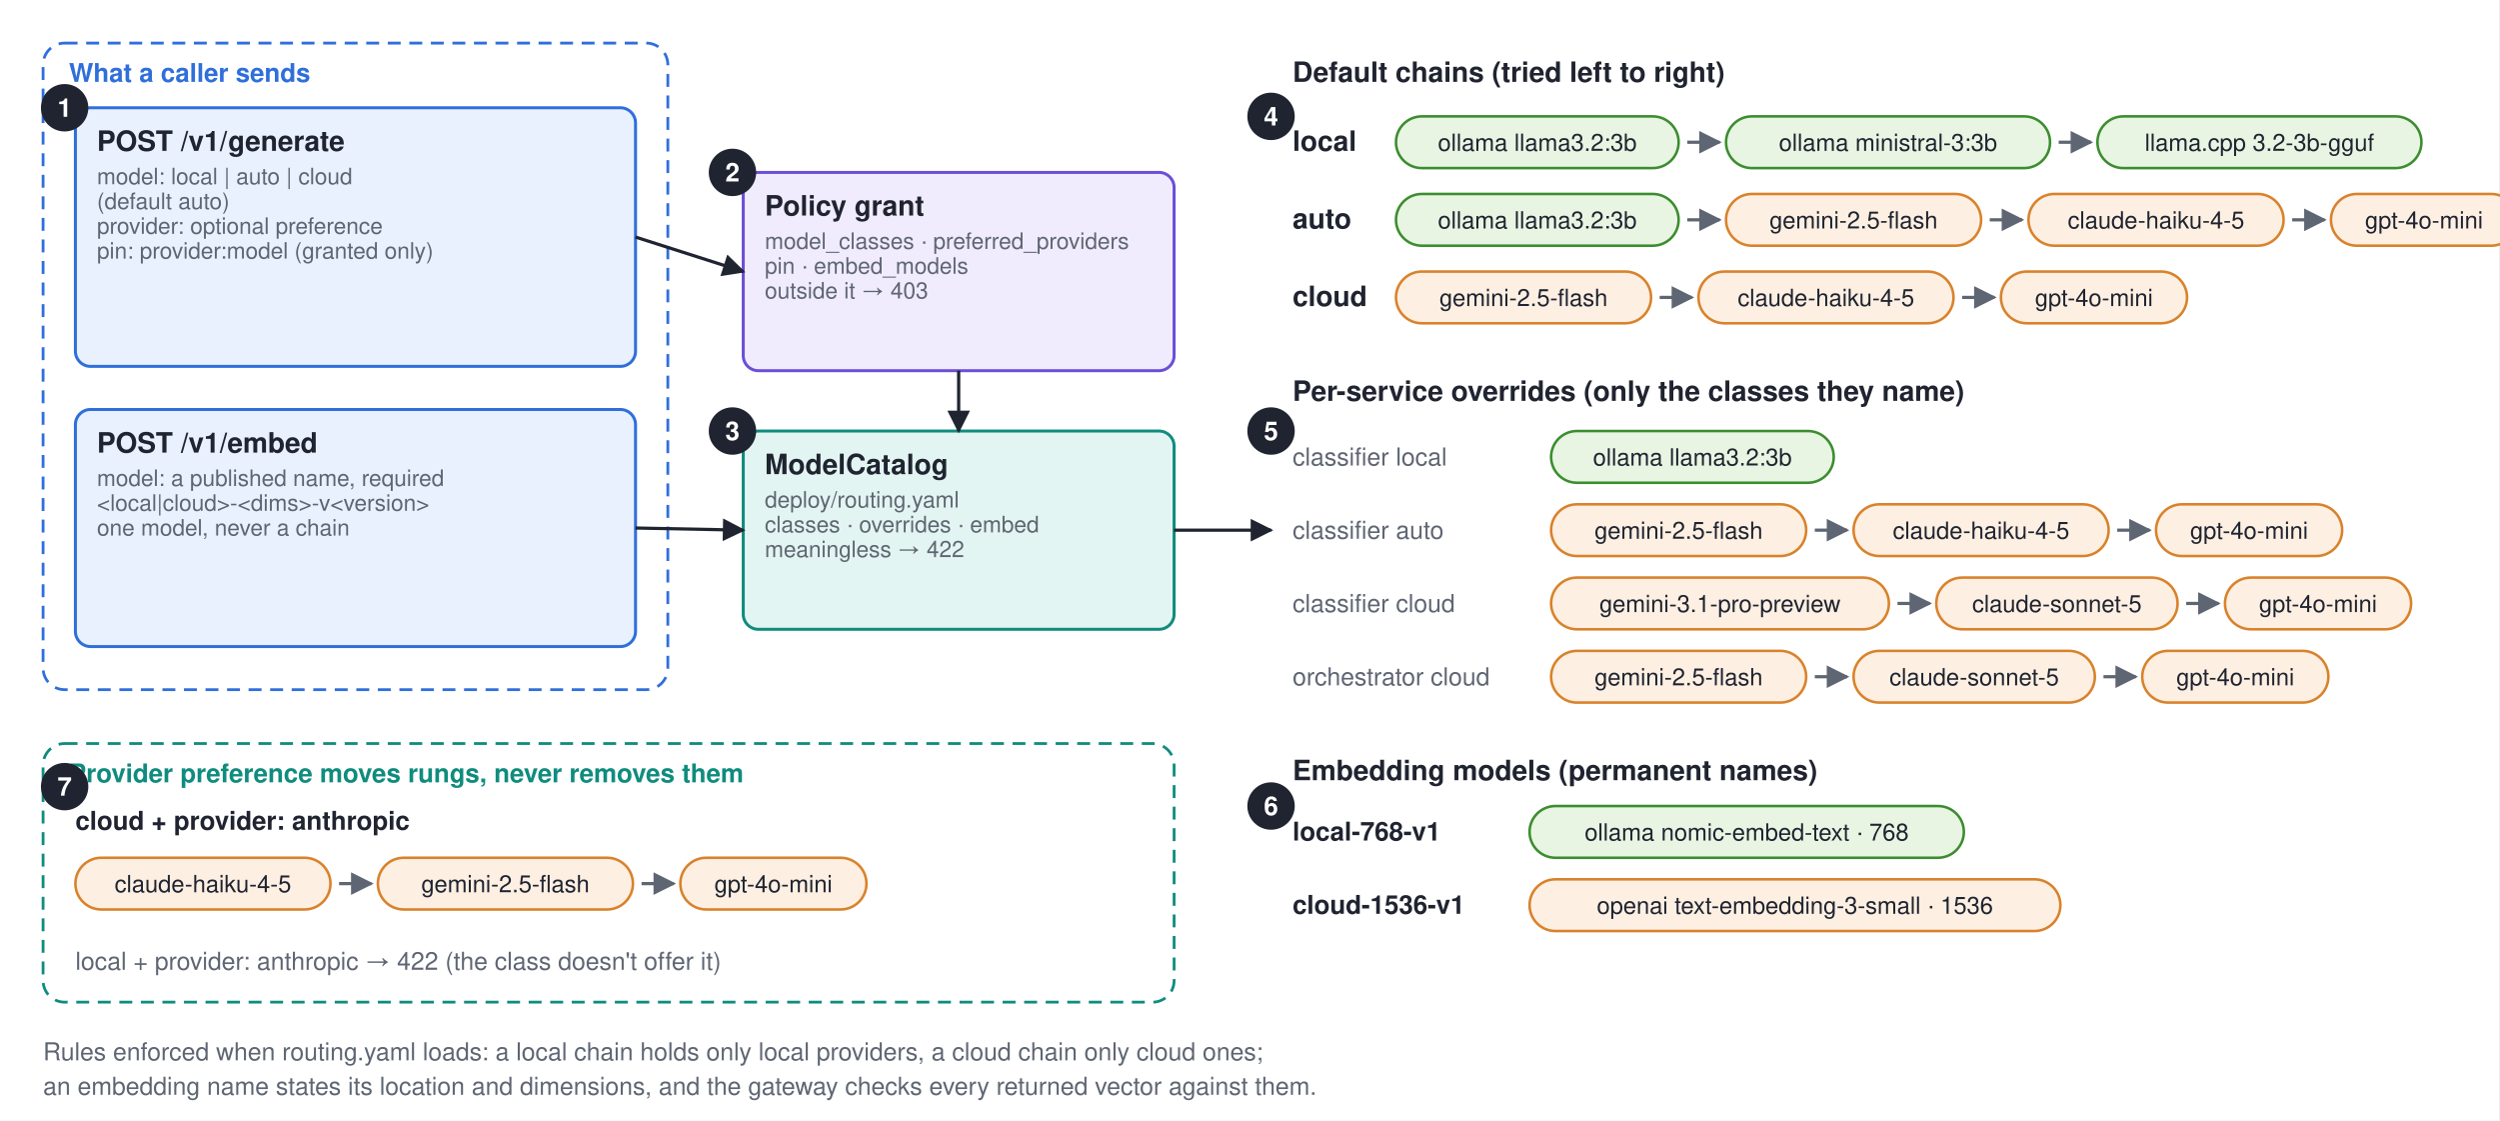
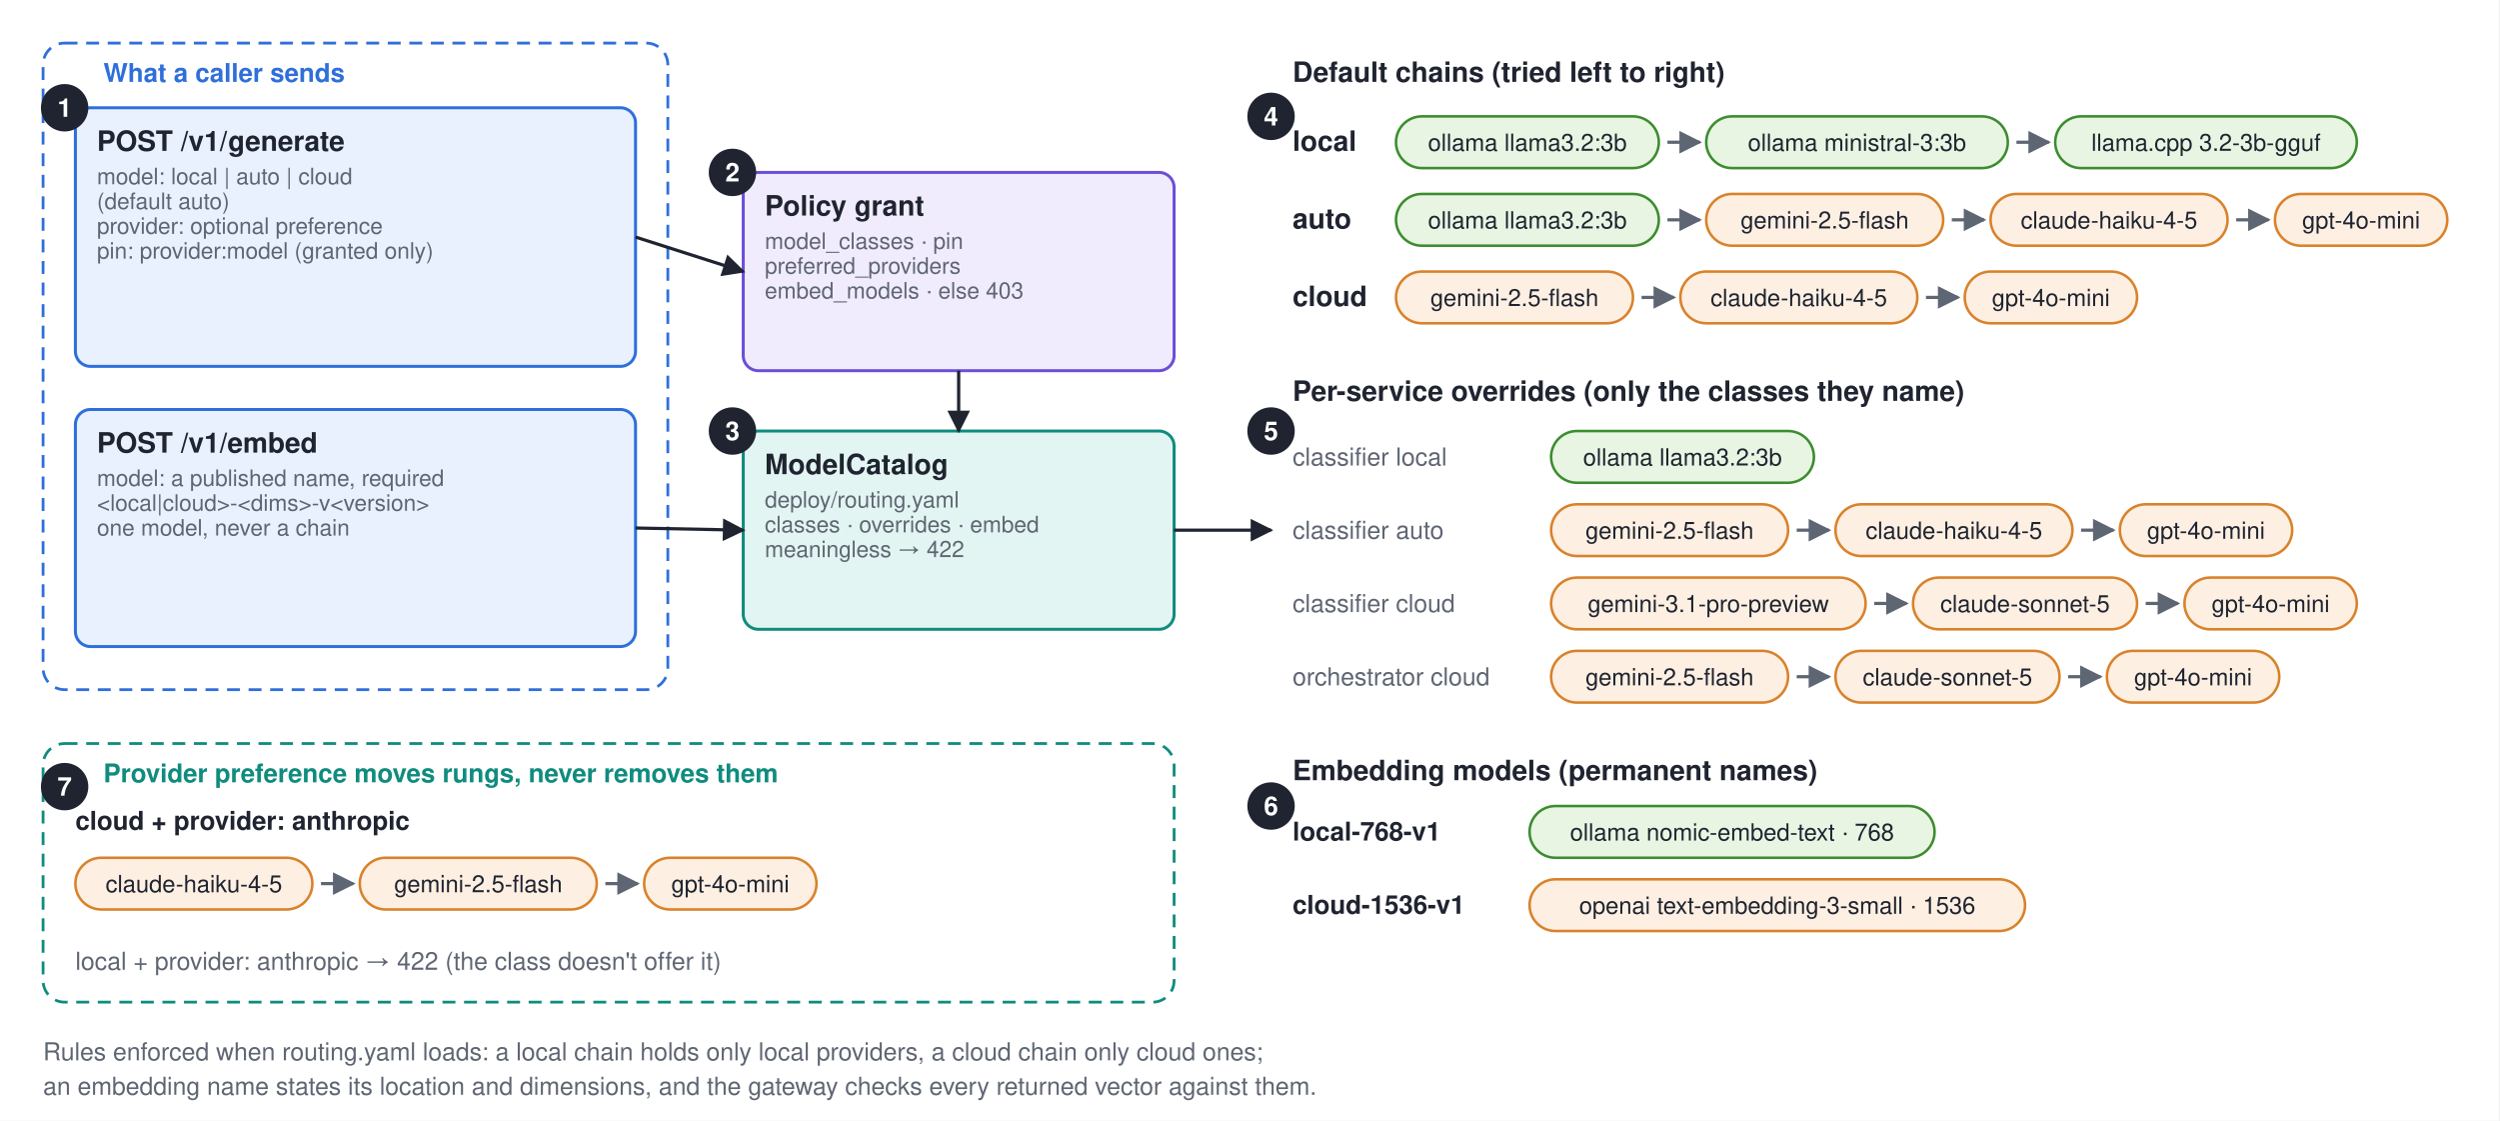
<svg xmlns="http://www.w3.org/2000/svg" viewBox="0 0 1160 520" width="1160" height="520" font-family="'Helvetica Neue', Helvetica, Arial, sans-serif" role="img">
  <defs>
    <marker id="arrow-ink" viewBox="0 0 10 10" refX="9" refY="5" markerWidth="7" markerHeight="7" orient="auto-start-reverse">
      <path d="M0,0 L10,5 L0,10 z" fill="#1F2430" />
    </marker>
    <marker id="arrow-muted" viewBox="0 0 10 10" refX="9" refY="5" markerWidth="7" markerHeight="7" orient="auto-start-reverse">
      <path d="M0,0 L10,5 L0,10 z" fill="#5F6673" />
    </marker>
    <marker id="arrow-error" viewBox="0 0 10 10" refX="9" refY="5" markerWidth="7" markerHeight="7" orient="auto-start-reverse">
      <path d="M0,0 L10,5 L0,10 z" fill="#C62828" />
    </marker>
  </defs>
  <rect width="1160" height="520" fill="#FFFFFF" />
  <rect x="20" y="20" width="290" height="300" rx="10" fill="none" stroke="#2F6FDB" stroke-width="1.3" stroke-dasharray="6 4" />
-   <text x="32" y="38" font-size="12" font-weight="bold" fill="#2F6FDB" text-anchor="start">What a caller sends</text>
+   <text x="48" y="38" font-size="12" font-weight="bold" fill="#2F6FDB" text-anchor="start">What a caller sends</text>
  <rect x="35" y="50" width="260" height="120" rx="7" fill="#E8F1FD" stroke="#2F6FDB" stroke-width="1.4" />
  <text x="45" y="70" font-size="13" font-weight="bold" fill="#1F2430" text-anchor="start">POST /v1/generate</text>
  <text x="45" y="85.5" font-size="10.5" font-weight="normal" fill="#5F6673" text-anchor="start">model: local | auto | cloud</text>
  <text x="45" y="97.0" font-size="10.5" font-weight="normal" fill="#5F6673" text-anchor="start">    (default auto)</text>
  <text x="45" y="108.5" font-size="10.5" font-weight="normal" fill="#5F6673" text-anchor="start">provider: optional preference</text>
  <text x="45" y="120.0" font-size="10.5" font-weight="normal" fill="#5F6673" text-anchor="start">pin: provider:model (granted only)</text>
  <rect x="35" y="190" width="260" height="110" rx="7" fill="#E8F1FD" stroke="#2F6FDB" stroke-width="1.4" />
  <text x="45" y="210" font-size="13" font-weight="bold" fill="#1F2430" text-anchor="start">POST /v1/embed</text>
  <text x="45" y="225.5" font-size="10.5" font-weight="normal" fill="#5F6673" text-anchor="start">model: a published name, required</text>
  <text x="45" y="237.0" font-size="10.5" font-weight="normal" fill="#5F6673" text-anchor="start">&lt;local|cloud&gt;-&lt;dims&gt;-v&lt;version&gt;</text>
  <text x="45" y="248.5" font-size="10.5" font-weight="normal" fill="#5F6673" text-anchor="start">one model, never a chain</text>
  <rect x="345" y="80" width="200" height="92" rx="7" fill="#F1ECFD" stroke="#6B4FD8" stroke-width="1.4" />
  <text x="355" y="100" font-size="13" font-weight="bold" fill="#1F2430" text-anchor="start">Policy grant</text>
-   <text x="355" y="115.5" font-size="10.5" font-weight="normal" fill="#5F6673" text-anchor="start">model_classes · preferred_providers</text>
-   <text x="355" y="127.0" font-size="10.5" font-weight="normal" fill="#5F6673" text-anchor="start">pin · embed_models</text>
-   <text x="355" y="138.5" font-size="10.5" font-weight="normal" fill="#5F6673" text-anchor="start">outside it → 403</text>
+   <text x="355" y="115.5" font-size="10.5" font-weight="normal" fill="#5F6673" text-anchor="start">model_classes · pin</text>
+   <text x="355" y="127.0" font-size="10.5" font-weight="normal" fill="#5F6673" text-anchor="start">preferred_providers</text>
+   <text x="355" y="138.5" font-size="10.5" font-weight="normal" fill="#5F6673" text-anchor="start">embed_models · else 403</text>
  <rect x="345" y="200" width="200" height="92" rx="7" fill="#E3F5F2" stroke="#0F8C7E" stroke-width="1.4" />
  <text x="355" y="220" font-size="13" font-weight="bold" fill="#1F2430" text-anchor="start">ModelCatalog</text>
  <text x="355" y="235.5" font-size="10.5" font-weight="normal" fill="#5F6673" text-anchor="start">deploy/routing.yaml</text>
  <text x="355" y="247.0" font-size="10.5" font-weight="normal" fill="#5F6673" text-anchor="start">classes · overrides · embed</text>
  <text x="355" y="258.5" font-size="10.5" font-weight="normal" fill="#5F6673" text-anchor="start">meaningless → 422</text>
  <polyline points="295,110 345,126" fill="none" stroke="#1F2430" stroke-width="1.5" marker-end="url(#arrow-ink)" />
  <polyline points="295,245 345,246" fill="none" stroke="#1F2430" stroke-width="1.5" marker-end="url(#arrow-ink)" />
  <polyline points="445,172 445,200" fill="none" stroke="#1F2430" stroke-width="1.5" marker-end="url(#arrow-ink)" />
  <polyline points="545,246 590,246" fill="none" stroke="#1F2430" stroke-width="1.5" marker-end="url(#arrow-ink)" />
  <text x="600" y="38" font-size="13" font-weight="bold" fill="#1F2430" text-anchor="start">Default chains (tried left to right)</text>
  <text x="600" y="70" font-size="13" font-weight="bold" fill="#1F2430" text-anchor="start">local</text>
-   <rect x="648" y="54" width="131.2" height="24" rx="12" fill="#E8F5E3" stroke="#3C8D2F" stroke-width="1.2" />
-   <text x="713.6" y="70" font-size="11" font-weight="normal" fill="#1F2430" text-anchor="middle">ollama llama3.2:3b</text>
-   <polyline points="783.2,66 798.2,66" fill="none" stroke="#5F6673" stroke-width="1.5" marker-end="url(#arrow-muted)" />
-   <rect x="801.2" y="54" width="150.4" height="24" rx="12" fill="#E8F5E3" stroke="#3C8D2F" stroke-width="1.2" />
-   <text x="876.4" y="70" font-size="11" font-weight="normal" fill="#1F2430" text-anchor="middle">ollama ministral-3:3b</text>
-   <polyline points="955.6,66 970.6,66" fill="none" stroke="#5F6673" stroke-width="1.5" marker-end="url(#arrow-muted)" />
-   <rect x="973.6" y="54" width="150.4" height="24" rx="12" fill="#E8F5E3" stroke="#3C8D2F" stroke-width="1.2" />
-   <text x="1048.8" y="70" font-size="11" font-weight="normal" fill="#1F2430" text-anchor="middle">llama.cpp 3.2-3b-gguf</text>
+   <rect x="648" y="54" width="122.0" height="24" rx="12" fill="#E8F5E3" stroke="#3C8D2F" stroke-width="1.2" />
+   <text x="709.0" y="70" font-size="11" font-weight="normal" fill="#1F2430" text-anchor="middle">ollama llama3.2:3b</text>
+   <polyline points="774.0,66 789.0,66" fill="none" stroke="#5F6673" stroke-width="1.5" marker-end="url(#arrow-muted)" />
+   <rect x="792.0" y="54" width="140.0" height="24" rx="12" fill="#E8F5E3" stroke="#3C8D2F" stroke-width="1.2" />
+   <text x="862.0" y="70" font-size="11" font-weight="normal" fill="#1F2430" text-anchor="middle">ollama ministral-3:3b</text>
+   <polyline points="936.0,66 951.0,66" fill="none" stroke="#5F6673" stroke-width="1.5" marker-end="url(#arrow-muted)" />
+   <rect x="954.0" y="54" width="140.0" height="24" rx="12" fill="#E8F5E3" stroke="#3C8D2F" stroke-width="1.2" />
+   <text x="1024.0" y="70" font-size="11" font-weight="normal" fill="#1F2430" text-anchor="middle">llama.cpp 3.2-3b-gguf</text>
  <text x="600" y="106" font-size="13" font-weight="bold" fill="#1F2430" text-anchor="start">auto</text>
-   <rect x="648" y="90" width="131.2" height="24" rx="12" fill="#E8F5E3" stroke="#3C8D2F" stroke-width="1.2" />
-   <text x="713.6" y="106" font-size="11" font-weight="normal" fill="#1F2430" text-anchor="middle">ollama llama3.2:3b</text>
-   <polyline points="783.2,102 798.2,102" fill="none" stroke="#5F6673" stroke-width="1.5" marker-end="url(#arrow-muted)" />
-   <rect x="801.2" y="90" width="118.4" height="24" rx="12" fill="#FDEFE2" stroke="#D9822B" stroke-width="1.2" />
-   <text x="860.4" y="106" font-size="11" font-weight="normal" fill="#1F2430" text-anchor="middle">gemini-2.5-flash</text>
-   <polyline points="923.6,102 938.6,102" fill="none" stroke="#5F6673" stroke-width="1.5" marker-end="url(#arrow-muted)" />
-   <rect x="941.6" y="90" width="118.4" height="24" rx="12" fill="#FDEFE2" stroke="#D9822B" stroke-width="1.2" />
-   <text x="1000.8" y="106" font-size="11" font-weight="normal" fill="#1F2430" text-anchor="middle">claude-haiku-4-5</text>
-   <polyline points="1064.0,102 1079.0,102" fill="none" stroke="#5F6673" stroke-width="1.5" marker-end="url(#arrow-muted)" />
-   <rect x="1082.0" y="90" width="86.4" height="24" rx="12" fill="#FDEFE2" stroke="#D9822B" stroke-width="1.2" />
-   <text x="1125.2" y="106" font-size="11" font-weight="normal" fill="#1F2430" text-anchor="middle">gpt-4o-mini</text>
+   <rect x="648" y="90" width="122.0" height="24" rx="12" fill="#E8F5E3" stroke="#3C8D2F" stroke-width="1.2" />
+   <text x="709.0" y="106" font-size="11" font-weight="normal" fill="#1F2430" text-anchor="middle">ollama llama3.2:3b</text>
+   <polyline points="774.0,102 789.0,102" fill="none" stroke="#5F6673" stroke-width="1.5" marker-end="url(#arrow-muted)" />
+   <rect x="792.0" y="90" width="110.0" height="24" rx="12" fill="#FDEFE2" stroke="#D9822B" stroke-width="1.2" />
+   <text x="847.0" y="106" font-size="11" font-weight="normal" fill="#1F2430" text-anchor="middle">gemini-2.5-flash</text>
+   <polyline points="906.0,102 921.0,102" fill="none" stroke="#5F6673" stroke-width="1.5" marker-end="url(#arrow-muted)" />
+   <rect x="924.0" y="90" width="110.0" height="24" rx="12" fill="#FDEFE2" stroke="#D9822B" stroke-width="1.2" />
+   <text x="979.0" y="106" font-size="11" font-weight="normal" fill="#1F2430" text-anchor="middle">claude-haiku-4-5</text>
+   <polyline points="1038.0,102 1053.0,102" fill="none" stroke="#5F6673" stroke-width="1.5" marker-end="url(#arrow-muted)" />
+   <rect x="1056.0" y="90" width="80.0" height="24" rx="12" fill="#FDEFE2" stroke="#D9822B" stroke-width="1.2" />
+   <text x="1096.0" y="106" font-size="11" font-weight="normal" fill="#1F2430" text-anchor="middle">gpt-4o-mini</text>
  <text x="600" y="142" font-size="13" font-weight="bold" fill="#1F2430" text-anchor="start">cloud</text>
-   <rect x="648" y="126" width="118.4" height="24" rx="12" fill="#FDEFE2" stroke="#D9822B" stroke-width="1.2" />
-   <text x="707.2" y="142" font-size="11" font-weight="normal" fill="#1F2430" text-anchor="middle">gemini-2.5-flash</text>
-   <polyline points="770.4,138 785.4,138" fill="none" stroke="#5F6673" stroke-width="1.5" marker-end="url(#arrow-muted)" />
-   <rect x="788.4" y="126" width="118.4" height="24" rx="12" fill="#FDEFE2" stroke="#D9822B" stroke-width="1.2" />
-   <text x="847.6" y="142" font-size="11" font-weight="normal" fill="#1F2430" text-anchor="middle">claude-haiku-4-5</text>
-   <polyline points="910.8,138 925.8,138" fill="none" stroke="#5F6673" stroke-width="1.5" marker-end="url(#arrow-muted)" />
-   <rect x="928.8" y="126" width="86.4" height="24" rx="12" fill="#FDEFE2" stroke="#D9822B" stroke-width="1.2" />
-   <text x="972.0" y="142" font-size="11" font-weight="normal" fill="#1F2430" text-anchor="middle">gpt-4o-mini</text>
+   <rect x="648" y="126" width="110.0" height="24" rx="12" fill="#FDEFE2" stroke="#D9822B" stroke-width="1.2" />
+   <text x="703.0" y="142" font-size="11" font-weight="normal" fill="#1F2430" text-anchor="middle">gemini-2.5-flash</text>
+   <polyline points="762.0,138 777.0,138" fill="none" stroke="#5F6673" stroke-width="1.5" marker-end="url(#arrow-muted)" />
+   <rect x="780.0" y="126" width="110.0" height="24" rx="12" fill="#FDEFE2" stroke="#D9822B" stroke-width="1.2" />
+   <text x="835.0" y="142" font-size="11" font-weight="normal" fill="#1F2430" text-anchor="middle">claude-haiku-4-5</text>
+   <polyline points="894.0,138 909.0,138" fill="none" stroke="#5F6673" stroke-width="1.5" marker-end="url(#arrow-muted)" />
+   <rect x="912.0" y="126" width="80.0" height="24" rx="12" fill="#FDEFE2" stroke="#D9822B" stroke-width="1.2" />
+   <text x="952.0" y="142" font-size="11" font-weight="normal" fill="#1F2430" text-anchor="middle">gpt-4o-mini</text>
  <text x="600" y="186" font-size="13" font-weight="bold" fill="#1F2430" text-anchor="start">Per-service overrides (only the classes they name)</text>
  <text x="600" y="216" font-size="11.5" font-weight="normal" fill="#5F6673" text-anchor="start">classifier local</text>
-   <rect x="720" y="200" width="131.2" height="24" rx="12" fill="#E8F5E3" stroke="#3C8D2F" stroke-width="1.2" />
-   <text x="785.6" y="216" font-size="11" font-weight="normal" fill="#1F2430" text-anchor="middle">ollama llama3.2:3b</text>
+   <rect x="720" y="200" width="122.0" height="24" rx="12" fill="#E8F5E3" stroke="#3C8D2F" stroke-width="1.2" />
+   <text x="781.0" y="216" font-size="11" font-weight="normal" fill="#1F2430" text-anchor="middle">ollama llama3.2:3b</text>
  <text x="600" y="250" font-size="11.5" font-weight="normal" fill="#5F6673" text-anchor="start">classifier auto</text>
-   <rect x="720" y="234" width="118.4" height="24" rx="12" fill="#FDEFE2" stroke="#D9822B" stroke-width="1.2" />
-   <text x="779.2" y="250" font-size="11" font-weight="normal" fill="#1F2430" text-anchor="middle">gemini-2.5-flash</text>
-   <polyline points="842.4,246 857.4,246" fill="none" stroke="#5F6673" stroke-width="1.5" marker-end="url(#arrow-muted)" />
-   <rect x="860.4" y="234" width="118.4" height="24" rx="12" fill="#FDEFE2" stroke="#D9822B" stroke-width="1.2" />
-   <text x="919.6" y="250" font-size="11" font-weight="normal" fill="#1F2430" text-anchor="middle">claude-haiku-4-5</text>
-   <polyline points="982.8,246 997.8,246" fill="none" stroke="#5F6673" stroke-width="1.5" marker-end="url(#arrow-muted)" />
-   <rect x="1000.8" y="234" width="86.4" height="24" rx="12" fill="#FDEFE2" stroke="#D9822B" stroke-width="1.2" />
-   <text x="1044.0" y="250" font-size="11" font-weight="normal" fill="#1F2430" text-anchor="middle">gpt-4o-mini</text>
+   <rect x="720" y="234" width="110.0" height="24" rx="12" fill="#FDEFE2" stroke="#D9822B" stroke-width="1.2" />
+   <text x="775.0" y="250" font-size="11" font-weight="normal" fill="#1F2430" text-anchor="middle">gemini-2.5-flash</text>
+   <polyline points="834.0,246 849.0,246" fill="none" stroke="#5F6673" stroke-width="1.5" marker-end="url(#arrow-muted)" />
+   <rect x="852.0" y="234" width="110.0" height="24" rx="12" fill="#FDEFE2" stroke="#D9822B" stroke-width="1.2" />
+   <text x="907.0" y="250" font-size="11" font-weight="normal" fill="#1F2430" text-anchor="middle">claude-haiku-4-5</text>
+   <polyline points="966.0,246 981.0,246" fill="none" stroke="#5F6673" stroke-width="1.5" marker-end="url(#arrow-muted)" />
+   <rect x="984.0" y="234" width="80.0" height="24" rx="12" fill="#FDEFE2" stroke="#D9822B" stroke-width="1.2" />
+   <text x="1024.0" y="250" font-size="11" font-weight="normal" fill="#1F2430" text-anchor="middle">gpt-4o-mini</text>
  <text x="600" y="284" font-size="11.5" font-weight="normal" fill="#5F6673" text-anchor="start">classifier cloud</text>
-   <rect x="720" y="268" width="156.8" height="24" rx="12" fill="#FDEFE2" stroke="#D9822B" stroke-width="1.2" />
-   <text x="798.4" y="284" font-size="11" font-weight="normal" fill="#1F2430" text-anchor="middle">gemini-3.1-pro-preview</text>
-   <polyline points="880.8,280 895.8,280" fill="none" stroke="#5F6673" stroke-width="1.5" marker-end="url(#arrow-muted)" />
-   <rect x="898.8" y="268" width="112.0" height="24" rx="12" fill="#FDEFE2" stroke="#D9822B" stroke-width="1.2" />
-   <text x="954.8" y="284" font-size="11" font-weight="normal" fill="#1F2430" text-anchor="middle">claude-sonnet-5</text>
-   <polyline points="1014.8,280 1029.8,280" fill="none" stroke="#5F6673" stroke-width="1.5" marker-end="url(#arrow-muted)" />
-   <rect x="1032.8" y="268" width="86.4" height="24" rx="12" fill="#FDEFE2" stroke="#D9822B" stroke-width="1.2" />
-   <text x="1076.0" y="284" font-size="11" font-weight="normal" fill="#1F2430" text-anchor="middle">gpt-4o-mini</text>
+   <rect x="720" y="268" width="146.0" height="24" rx="12" fill="#FDEFE2" stroke="#D9822B" stroke-width="1.2" />
+   <text x="793.0" y="284" font-size="11" font-weight="normal" fill="#1F2430" text-anchor="middle">gemini-3.1-pro-preview</text>
+   <polyline points="870.0,280 885.0,280" fill="none" stroke="#5F6673" stroke-width="1.5" marker-end="url(#arrow-muted)" />
+   <rect x="888.0" y="268" width="104.0" height="24" rx="12" fill="#FDEFE2" stroke="#D9822B" stroke-width="1.2" />
+   <text x="940.0" y="284" font-size="11" font-weight="normal" fill="#1F2430" text-anchor="middle">claude-sonnet-5</text>
+   <polyline points="996.0,280 1011.0,280" fill="none" stroke="#5F6673" stroke-width="1.5" marker-end="url(#arrow-muted)" />
+   <rect x="1014.0" y="268" width="80.0" height="24" rx="12" fill="#FDEFE2" stroke="#D9822B" stroke-width="1.2" />
+   <text x="1054.0" y="284" font-size="11" font-weight="normal" fill="#1F2430" text-anchor="middle">gpt-4o-mini</text>
  <text x="600" y="318" font-size="11.5" font-weight="normal" fill="#5F6673" text-anchor="start">orchestrator cloud</text>
-   <rect x="720" y="302" width="118.4" height="24" rx="12" fill="#FDEFE2" stroke="#D9822B" stroke-width="1.2" />
-   <text x="779.2" y="318" font-size="11" font-weight="normal" fill="#1F2430" text-anchor="middle">gemini-2.5-flash</text>
-   <polyline points="842.4,314 857.4,314" fill="none" stroke="#5F6673" stroke-width="1.5" marker-end="url(#arrow-muted)" />
-   <rect x="860.4" y="302" width="112.0" height="24" rx="12" fill="#FDEFE2" stroke="#D9822B" stroke-width="1.2" />
-   <text x="916.4" y="318" font-size="11" font-weight="normal" fill="#1F2430" text-anchor="middle">claude-sonnet-5</text>
-   <polyline points="976.4,314 991.4,314" fill="none" stroke="#5F6673" stroke-width="1.5" marker-end="url(#arrow-muted)" />
-   <rect x="994.4" y="302" width="86.4" height="24" rx="12" fill="#FDEFE2" stroke="#D9822B" stroke-width="1.2" />
-   <text x="1037.6" y="318" font-size="11" font-weight="normal" fill="#1F2430" text-anchor="middle">gpt-4o-mini</text>
+   <rect x="720" y="302" width="110.0" height="24" rx="12" fill="#FDEFE2" stroke="#D9822B" stroke-width="1.2" />
+   <text x="775.0" y="318" font-size="11" font-weight="normal" fill="#1F2430" text-anchor="middle">gemini-2.5-flash</text>
+   <polyline points="834.0,314 849.0,314" fill="none" stroke="#5F6673" stroke-width="1.5" marker-end="url(#arrow-muted)" />
+   <rect x="852.0" y="302" width="104.0" height="24" rx="12" fill="#FDEFE2" stroke="#D9822B" stroke-width="1.2" />
+   <text x="904.0" y="318" font-size="11" font-weight="normal" fill="#1F2430" text-anchor="middle">claude-sonnet-5</text>
+   <polyline points="960.0,314 975.0,314" fill="none" stroke="#5F6673" stroke-width="1.5" marker-end="url(#arrow-muted)" />
+   <rect x="978.0" y="302" width="80.0" height="24" rx="12" fill="#FDEFE2" stroke="#D9822B" stroke-width="1.2" />
+   <text x="1018.0" y="318" font-size="11" font-weight="normal" fill="#1F2430" text-anchor="middle">gpt-4o-mini</text>
  <text x="600" y="362" font-size="13" font-weight="bold" fill="#1F2430" text-anchor="start">Embedding models (permanent names)</text>
  <text x="600" y="390" font-size="12" font-weight="bold" fill="#1F2430" text-anchor="start">local-768-v1</text>
-   <rect x="710" y="374" width="201.6" height="24" rx="12" fill="#E8F5E3" stroke="#3C8D2F" stroke-width="1.2" />
-   <text x="810.8" y="390" font-size="11" font-weight="normal" fill="#1F2430" text-anchor="middle">ollama nomic-embed-text · 768</text>
+   <rect x="710" y="374" width="188.0" height="24" rx="12" fill="#E8F5E3" stroke="#3C8D2F" stroke-width="1.2" />
+   <text x="804.0" y="390" font-size="11" font-weight="normal" fill="#1F2430" text-anchor="middle">ollama nomic-embed-text · 768</text>
  <text x="600" y="424" font-size="12" font-weight="bold" fill="#1F2430" text-anchor="start">cloud-1536-v1</text>
-   <rect x="710" y="408" width="246.4" height="24" rx="12" fill="#FDEFE2" stroke="#D9822B" stroke-width="1.2" />
-   <text x="833.2" y="424" font-size="11" font-weight="normal" fill="#1F2430" text-anchor="middle">openai text-embedding-3-small · 1536</text>
+   <rect x="710" y="408" width="230.0" height="24" rx="12" fill="#FDEFE2" stroke="#D9822B" stroke-width="1.2" />
+   <text x="825.0" y="424" font-size="11" font-weight="normal" fill="#1F2430" text-anchor="middle">openai text-embedding-3-small · 1536</text>
  <rect x="20" y="345" width="525" height="120" rx="10" fill="none" stroke="#0F8C7E" stroke-width="1.3" stroke-dasharray="6 4" />
-   <text x="32" y="363" font-size="12" font-weight="bold" fill="#0F8C7E" text-anchor="start">Provider preference moves rungs, never removes them</text>
+   <text x="48" y="363" font-size="12" font-weight="bold" fill="#0F8C7E" text-anchor="start">Provider preference moves rungs, never removes them</text>
  <text x="35" y="385" font-size="12" font-weight="bold" fill="#1F2430" text-anchor="start">cloud + provider: anthropic</text>
-   <rect x="35" y="398" width="118.4" height="24" rx="12" fill="#FDEFE2" stroke="#D9822B" stroke-width="1.2" />
-   <text x="94.2" y="414" font-size="11" font-weight="normal" fill="#1F2430" text-anchor="middle">claude-haiku-4-5</text>
-   <polyline points="157.4,410 172.4,410" fill="none" stroke="#5F6673" stroke-width="1.5" marker-end="url(#arrow-muted)" />
-   <rect x="175.4" y="398" width="118.4" height="24" rx="12" fill="#FDEFE2" stroke="#D9822B" stroke-width="1.2" />
-   <text x="234.6" y="414" font-size="11" font-weight="normal" fill="#1F2430" text-anchor="middle">gemini-2.5-flash</text>
-   <polyline points="297.8,410 312.8,410" fill="none" stroke="#5F6673" stroke-width="1.5" marker-end="url(#arrow-muted)" />
-   <rect x="315.8" y="398" width="86.4" height="24" rx="12" fill="#FDEFE2" stroke="#D9822B" stroke-width="1.2" />
-   <text x="359.0" y="414" font-size="11" font-weight="normal" fill="#1F2430" text-anchor="middle">gpt-4o-mini</text>
+   <rect x="35" y="398" width="110.0" height="24" rx="12" fill="#FDEFE2" stroke="#D9822B" stroke-width="1.2" />
+   <text x="90.0" y="414" font-size="11" font-weight="normal" fill="#1F2430" text-anchor="middle">claude-haiku-4-5</text>
+   <polyline points="149.0,410 164.0,410" fill="none" stroke="#5F6673" stroke-width="1.5" marker-end="url(#arrow-muted)" />
+   <rect x="167.0" y="398" width="110.0" height="24" rx="12" fill="#FDEFE2" stroke="#D9822B" stroke-width="1.2" />
+   <text x="222.0" y="414" font-size="11" font-weight="normal" fill="#1F2430" text-anchor="middle">gemini-2.5-flash</text>
+   <polyline points="281.0,410 296.0,410" fill="none" stroke="#5F6673" stroke-width="1.5" marker-end="url(#arrow-muted)" />
+   <rect x="299.0" y="398" width="80.0" height="24" rx="12" fill="#FDEFE2" stroke="#D9822B" stroke-width="1.2" />
+   <text x="339.0" y="414" font-size="11" font-weight="normal" fill="#1F2430" text-anchor="middle">gpt-4o-mini</text>
  <text x="35" y="450" font-size="11.5" font-weight="normal" fill="#5F6673" text-anchor="start">local + provider: anthropic → 422 (the class doesn't offer it)</text>
  <text x="20" y="492" font-size="11.5" font-weight="normal" fill="#5F6673" text-anchor="start">Rules enforced when routing.yaml loads: a local chain holds only local providers, a cloud chain only cloud ones;</text>
  <text x="20" y="508" font-size="11.5" font-weight="normal" fill="#5F6673" text-anchor="start">an embedding name states its location and dimensions, and the gateway checks every returned vector against them.</text>
  <circle cx="30" cy="50" r="11" fill="#1F2430" />
  <text x="30" y="54.2" font-size="12" font-weight="bold" fill="#FFFFFF" text-anchor="middle">1</text>
  <circle cx="340" cy="80" r="11" fill="#1F2430" />
  <text x="340" y="84.2" font-size="12" font-weight="bold" fill="#FFFFFF" text-anchor="middle">2</text>
  <circle cx="340" cy="200" r="11" fill="#1F2430" />
  <text x="340" y="204.2" font-size="12" font-weight="bold" fill="#FFFFFF" text-anchor="middle">3</text>
  <circle cx="590" cy="54" r="11" fill="#1F2430" />
  <text x="590" y="58.2" font-size="12" font-weight="bold" fill="#FFFFFF" text-anchor="middle">4</text>
  <circle cx="590" cy="200" r="11" fill="#1F2430" />
  <text x="590" y="204.2" font-size="12" font-weight="bold" fill="#FFFFFF" text-anchor="middle">5</text>
  <circle cx="590" cy="374" r="11" fill="#1F2430" />
  <text x="590" y="378.2" font-size="12" font-weight="bold" fill="#FFFFFF" text-anchor="middle">6</text>
  <circle cx="30" cy="365" r="11" fill="#1F2430" />
  <text x="30" y="369.2" font-size="12" font-weight="bold" fill="#FFFFFF" text-anchor="middle">7</text>
</svg>
